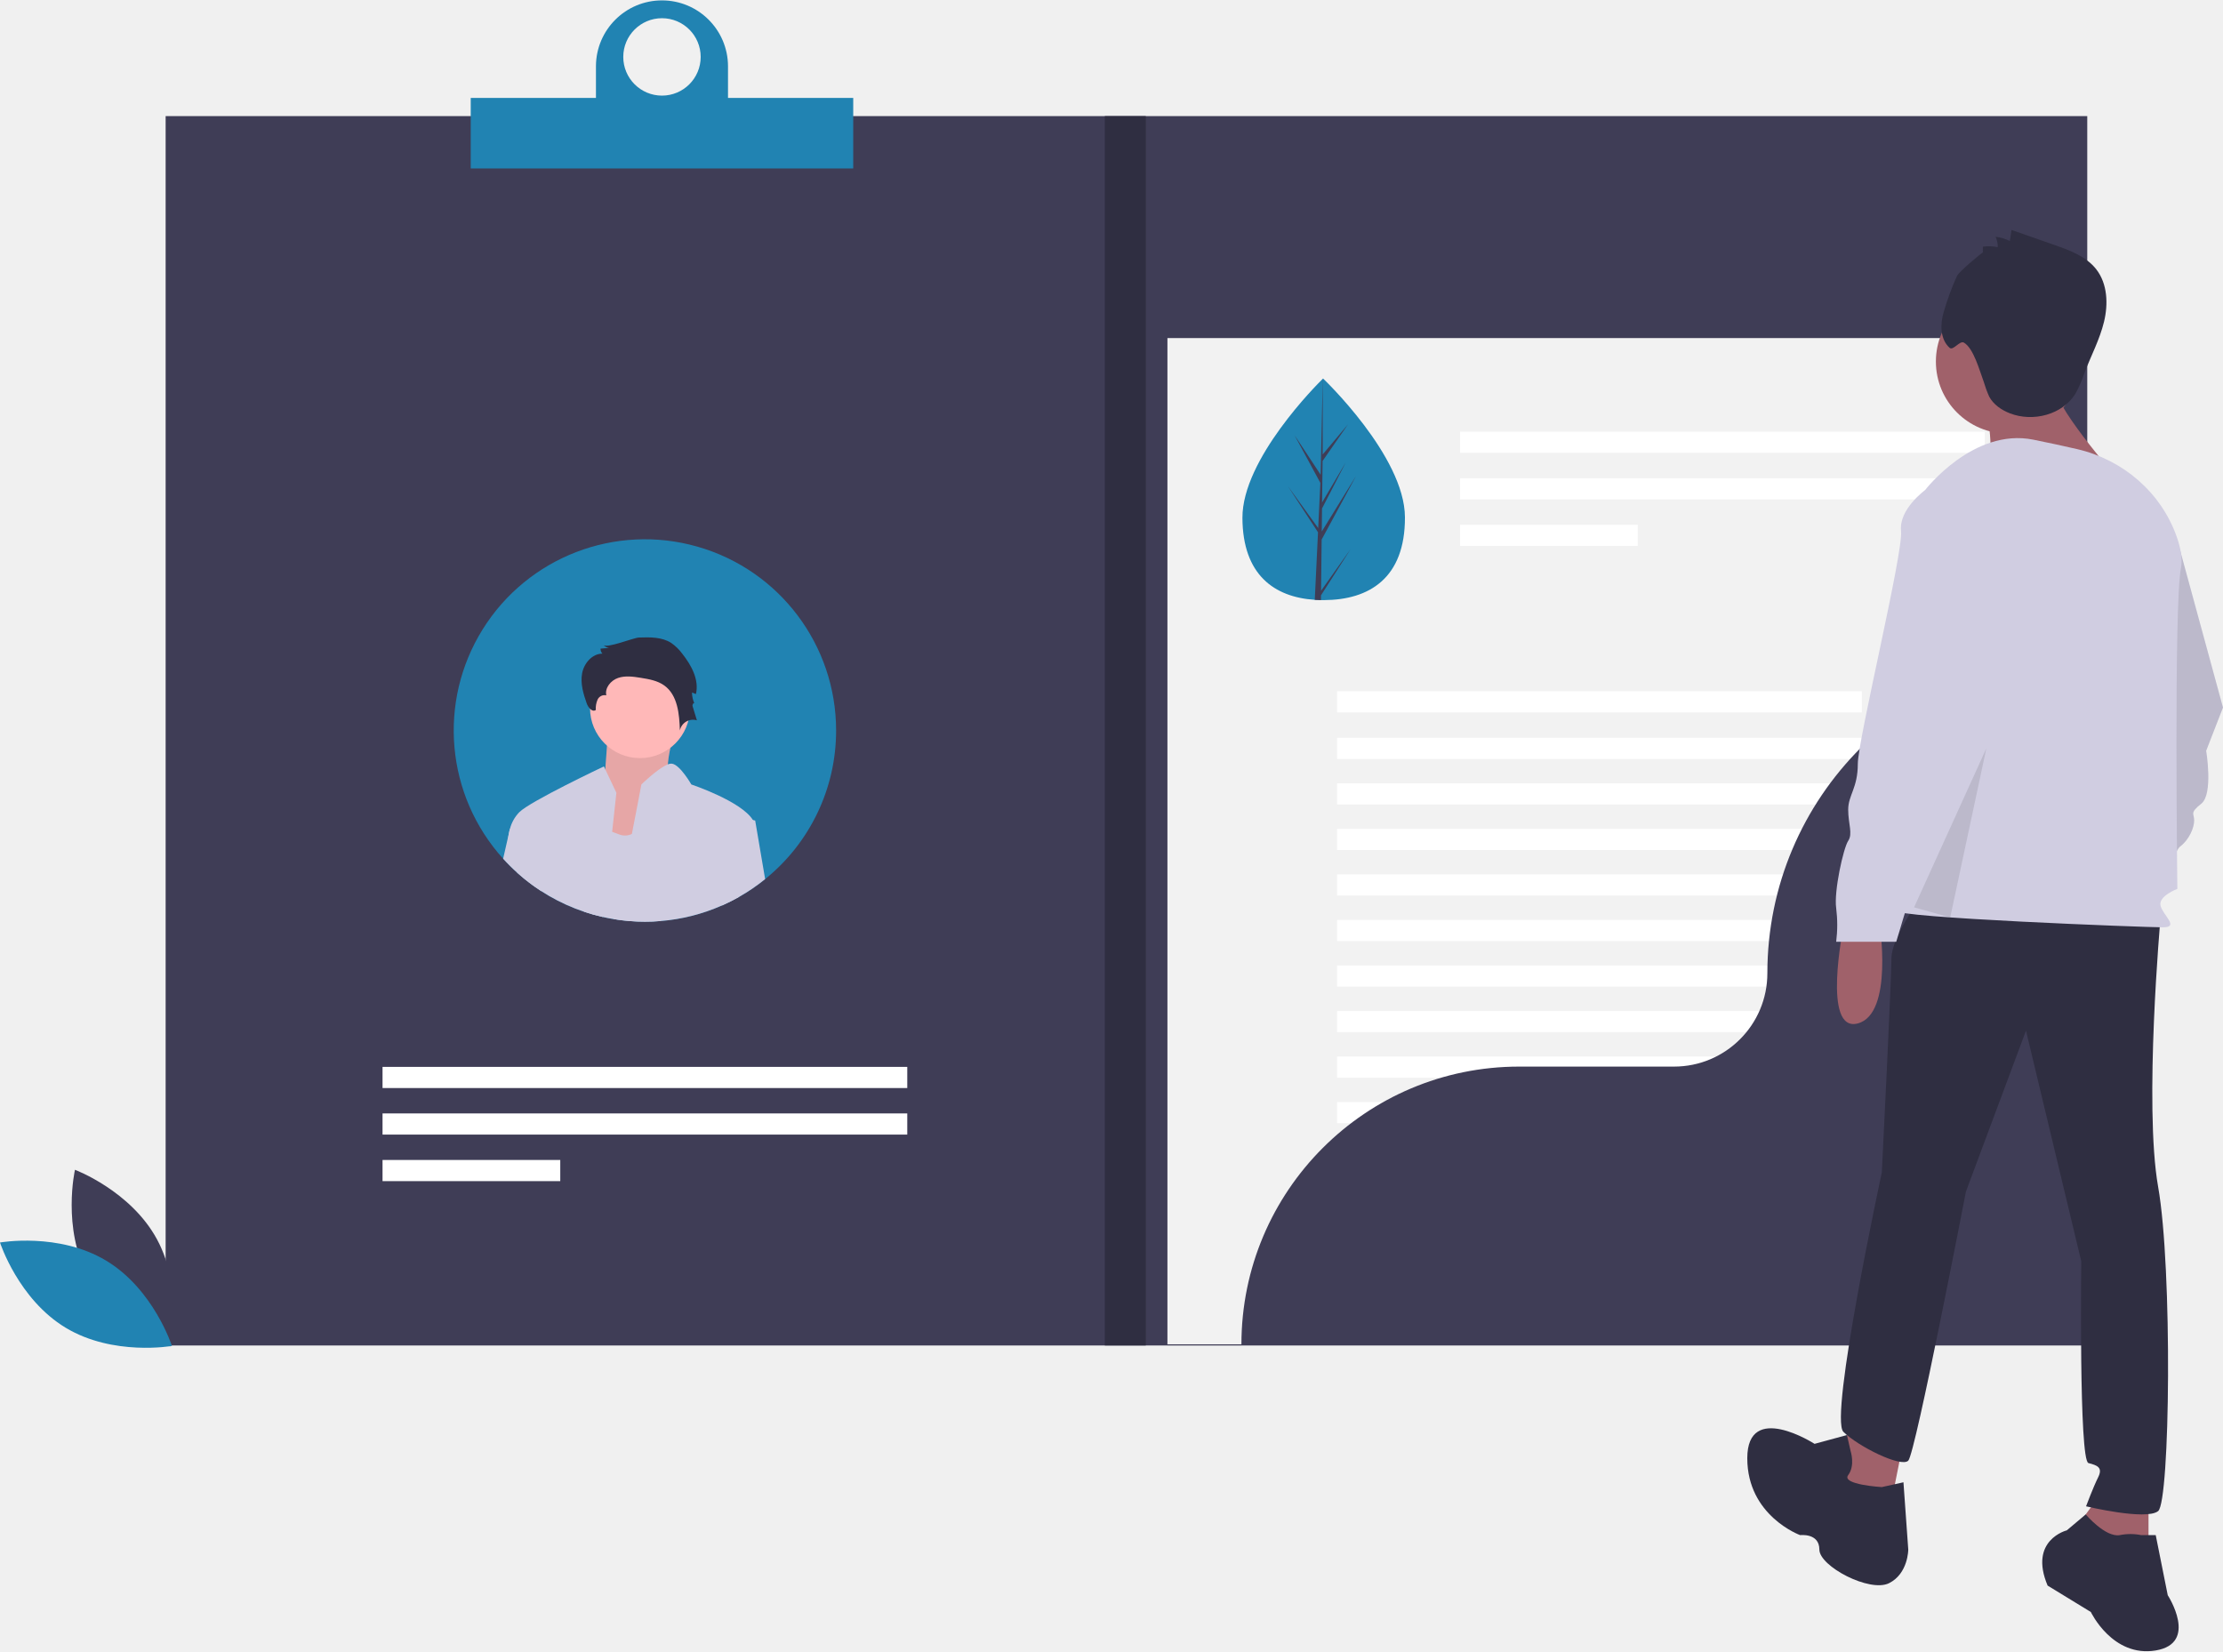
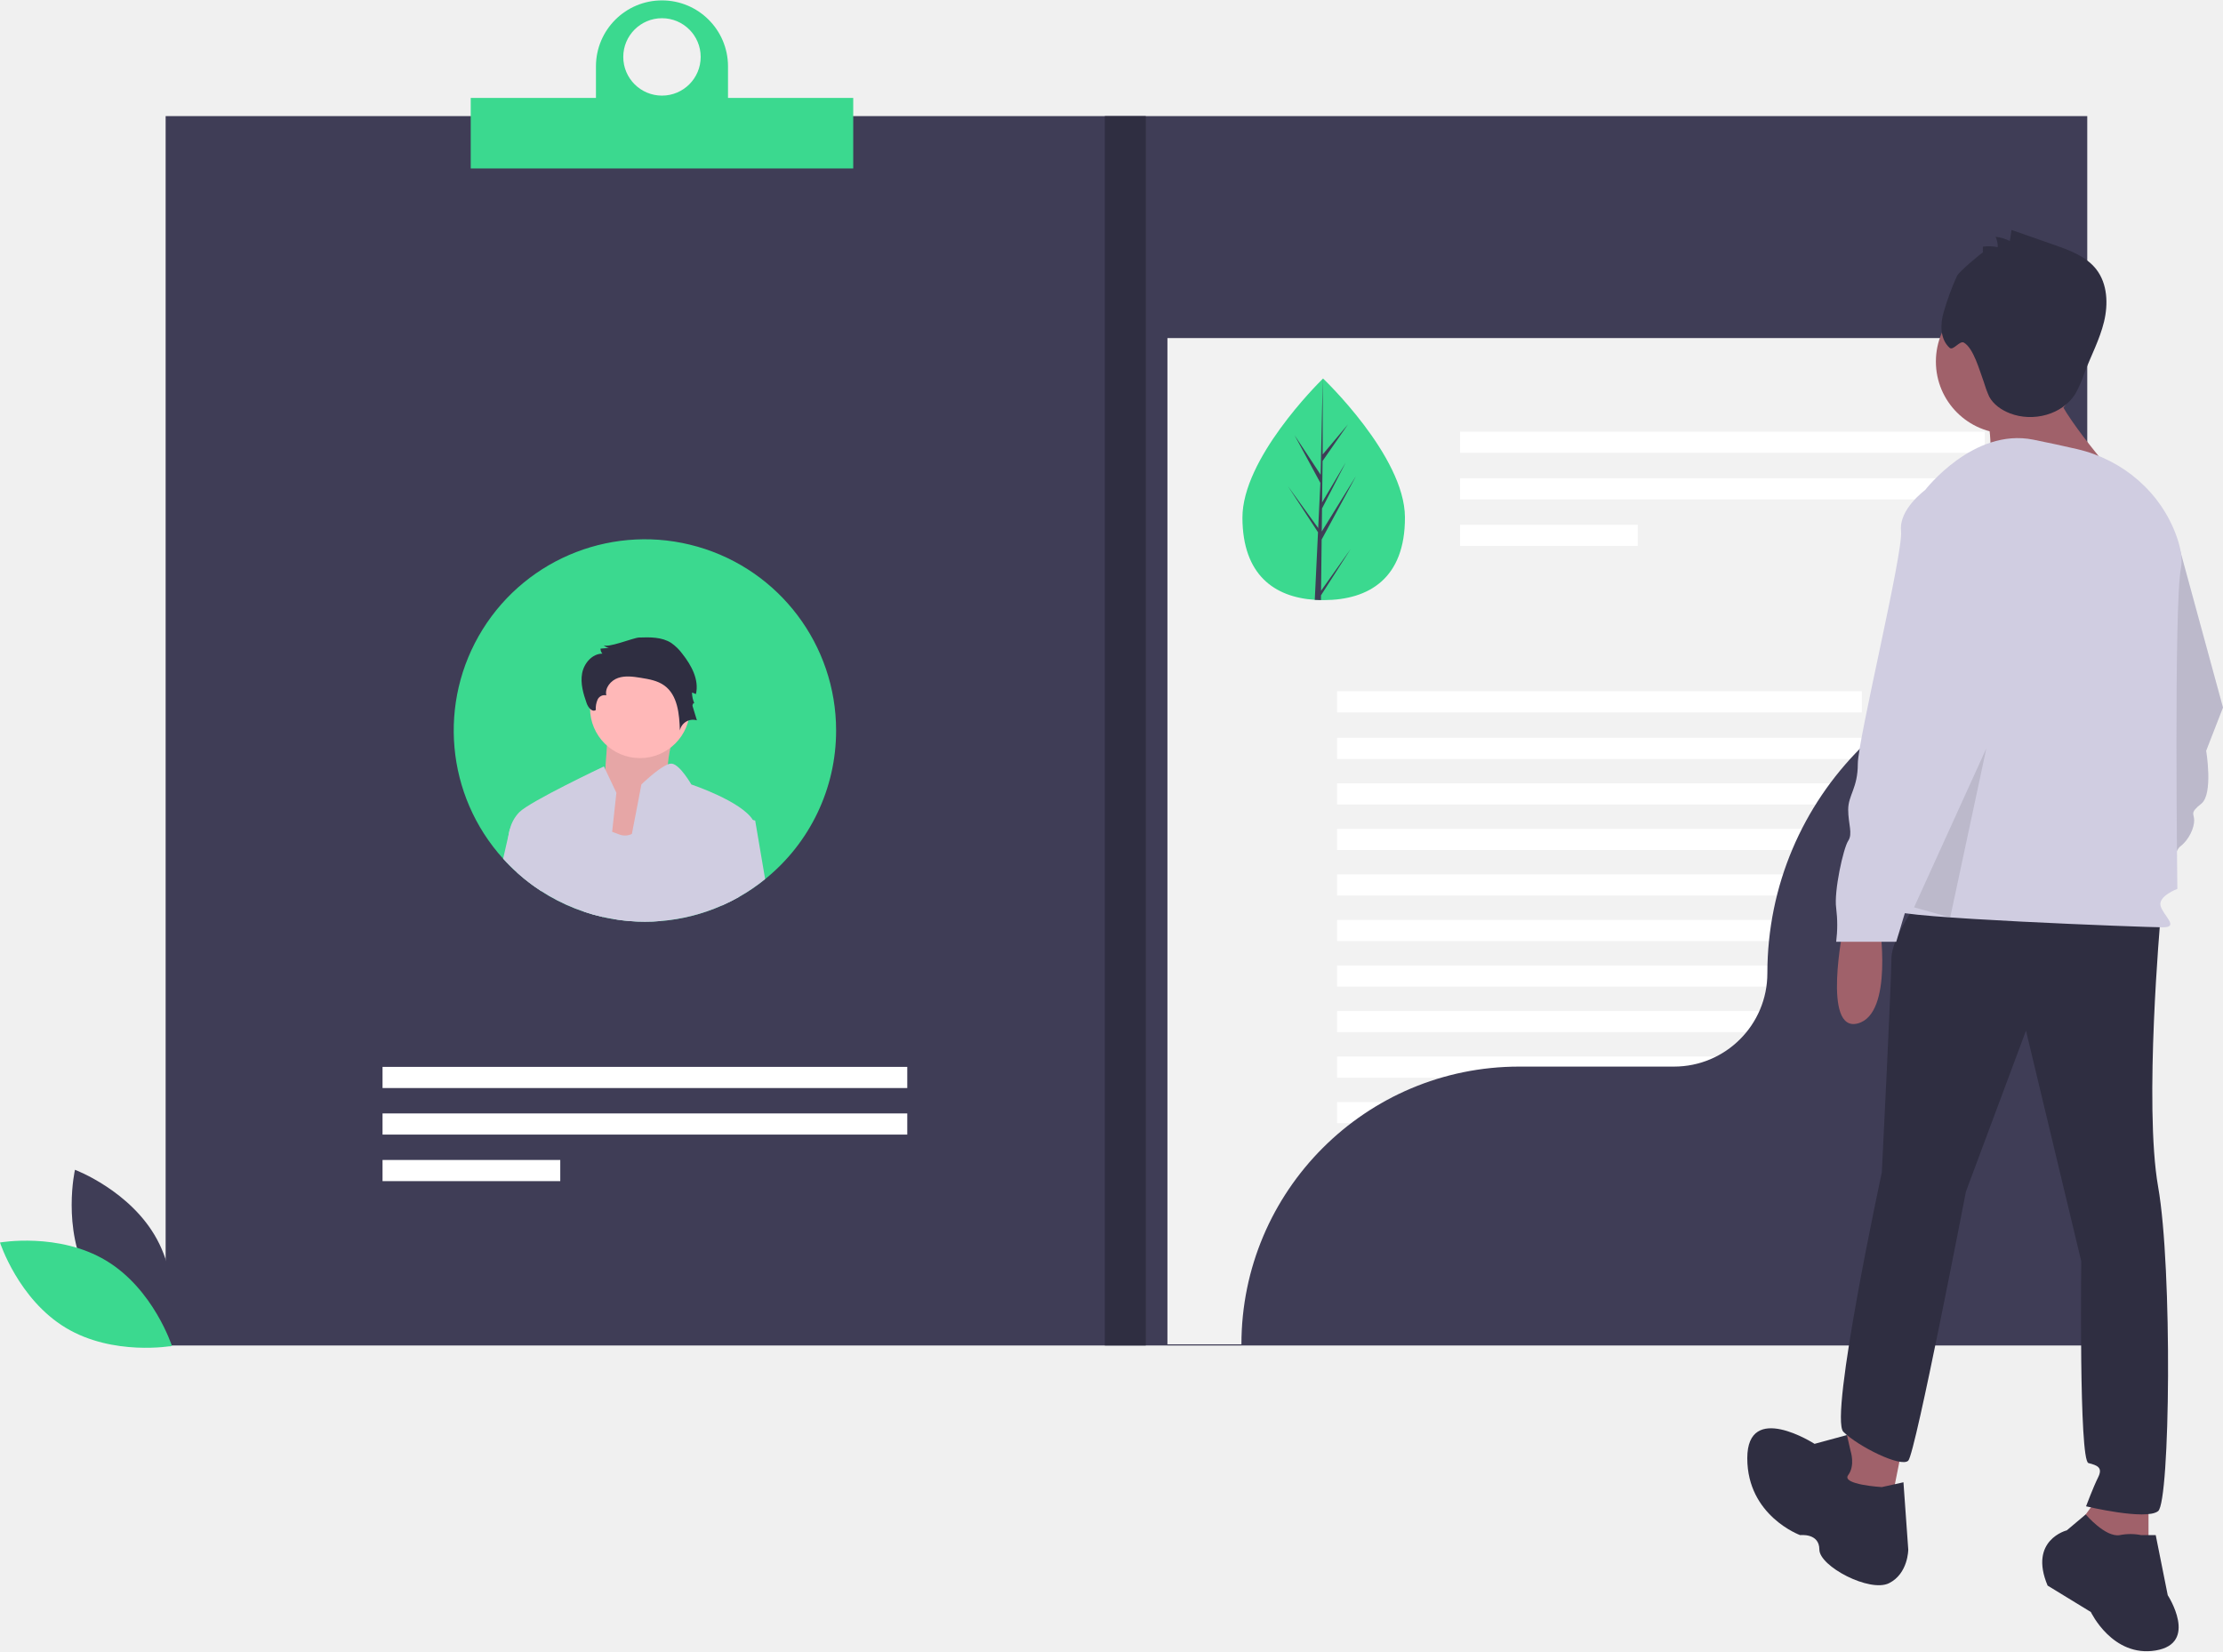
<svg xmlns="http://www.w3.org/2000/svg" id="a0b12775-6e5f-4473-9cb3-a305020561f5" data-name="Layer 1" width="925.25" height="687.323" viewBox="0 0 925.25 687.323">
  <rect x="68.941" y="48.33" width="799.809" height="511.726" fill="#3f3d56" />
  <rect x="485.903" y="140.725" width="360.104" height="418.857" fill="#f2f2f2" />
  <path d="M174.04,637.759c10.945,20.298,34.175,29.012,34.175,29.012s5.484-24.196-5.461-44.495-34.175-29.012-34.175-29.012S163.095,617.46,174.04,637.759Z" transform="translate(-137.375 -106.3387)" fill="#3f3d56" />
-   <path d="M181.563,631.081c19.761,11.889,27.371,35.503,27.371,35.503s-24.428,4.339-44.188-7.55S137.375,623.531,137.375,623.531,161.803,619.192,181.563,631.081Z" transform="translate(-137.375 -106.3387)" fill="#2183b2" />
+   <path d="M181.563,631.081c19.761,11.889,27.371,35.503,27.371,35.503s-24.428,4.339-44.188-7.55S137.375,623.531,137.375,623.531,161.803,619.192,181.563,631.081Z" transform="translate(-137.375 -106.3387)" fill="#3bd98f" />
  <rect x="607.702" y="179.698" width="218.403" height="8.807" fill="#fff" />
  <rect x="607.702" y="199.073" width="218.403" height="8.807" fill="#fff" />
  <rect x="607.702" y="218.447" width="73.975" height="8.807" fill="#fff" />
  <rect x="159.218" y="444.09" width="218.403" height="8.807" fill="#fff" />
  <rect x="159.218" y="463.465" width="218.403" height="8.807" fill="#fff" />
  <rect x="159.218" y="482.839" width="73.975" height="8.807" fill="#fff" />
  <rect x="556.53" y="287.729" width="218.403" height="8.807" fill="#fff" />
  <rect x="556.53" y="307.104" width="218.403" height="8.807" fill="#fff" />
  <rect x="556.53" y="326.057" width="218.403" height="8.807" fill="#fff" />
  <rect x="556.53" y="345.01" width="218.403" height="8.807" fill="#fff" />
  <rect x="556.53" y="363.962" width="218.403" height="8.807" fill="#fff" />
  <rect x="556.53" y="382.915" width="218.403" height="8.807" fill="#fff" />
  <rect x="556.53" y="401.868" width="218.403" height="8.807" fill="#fff" />
  <rect x="556.53" y="420.821" width="218.403" height="8.807" fill="#fff" />
  <rect x="556.53" y="439.774" width="218.403" height="8.807" fill="#fff" />
  <rect x="556.53" y="458.726" width="218.403" height="8.807" fill="#fff" />
  <rect x="556.53" y="477.679" width="218.403" height="8.807" fill="#fff" />
-   <path d="M485.377,410.399a79.386,79.386,0,0,1-29.538,61.871,78.463,78.463,0,0,1-10.888,7.42,76.938,76.938,0,0,1-7.126,3.573,78.803,78.803,0,0,1-25.482,6.453q-3.241.27-6.548.265a78.642,78.642,0,0,1-13.021-1.071c-1.516-.237-3.013-.531-4.492-.872a76.559,76.559,0,0,1-7.647-2.123,79.4,79.4,0,0,1-27.927-16.243,72.431,72.431,0,0,1-5.923-5.894A79.576,79.576,0,1,1,485.377,410.399Z" transform="translate(-137.375 -106.3387)" fill="#2183b2" />
-   <path d="M722.136,321.621c.113,25.472-14.99,34.431-33.668,34.514q-.651.003-1.295-.009-1.299-.022-2.57-.107c-16.863-1.119-30.002-10.41-30.107-34.098-.109-24.515,31.085-55.591,33.425-57.889l.004-.002c.089-.088.134-.131.134-.131S722.023,296.152,722.136,321.621Z" transform="translate(-137.375 -106.3387)" fill="#2183b2" />
+   <path d="M485.377,410.399a79.386,79.386,0,0,1-29.538,61.871,78.463,78.463,0,0,1-10.888,7.42,76.938,76.938,0,0,1-7.126,3.573,78.803,78.803,0,0,1-25.482,6.453q-3.241.27-6.548.265a78.642,78.642,0,0,1-13.021-1.071c-1.516-.237-3.013-.531-4.492-.872a76.559,76.559,0,0,1-7.647-2.123,79.4,79.4,0,0,1-27.927-16.243,72.431,72.431,0,0,1-5.923-5.894A79.576,79.576,0,1,1,485.377,410.399Z" transform="translate(-137.375 -106.3387)" fill="#3bd98f" />
+   <path d="M722.136,321.621c.113,25.472-14.99,34.431-33.668,34.514q-.651.003-1.295-.009-1.299-.022-2.57-.107c-16.863-1.119-30.002-10.41-30.107-34.098-.109-24.515,31.085-55.591,33.425-57.889l.004-.002c.089-.088.134-.131.134-.131S722.023,296.152,722.136,321.621Z" transform="translate(-137.375 -106.3387)" fill="#3bd98f" />
  <path d="M687.22,352.245l12.293-17.338-12.315,19.235-.024,1.985q-1.299-.022-2.57-.107l1.22-25.488-.011-.197.023-.037.116-2.408-12.517-19.173L685.979,326.085l.033.51.921-19.257-10.731-19.822,10.846,16.438.871-39.922.004-.133.001.131L687.89,295.51l10.537-12.527-10.571,15.238-.204,17.24,9.822-16.588-9.85,19.122-.113,9.587,14.258-23.092-14.299,26.437Z" transform="translate(-137.375 -106.3387)" fill="#3f3d56" />
  <path d="M1005.651,378.786A132.67,132.67,0,0,0,872.981,511.455v0a38.853,38.853,0,0,1-38.853,38.853H769.688a115.612,115.612,0,0,0-115.612,115.612v0h351.575V378.786Z" transform="translate(-137.375 -106.3387)" fill="#3f3d56" />
  <rect x="459.843" y="48.33" width="17.058" height="511.726" fill="#2f2e41" />
-   <path d="M440.383,147.087v-13.267a27.482,27.482,0,0,0-54.963,0v13.267H333.3v29.377H492.504V147.087Zm-27.482-33.167a16.11,16.11,0,1,1-16.11,16.11A16.11,16.11,0,0,1,412.902,113.92Z" transform="translate(-137.375 -106.3387)" fill="#2183b2" />
+   <path d="M440.383,147.087v-13.267a27.482,27.482,0,0,0-54.963,0v13.267H333.3v29.377H492.504V147.087Zm-27.482-33.167a16.11,16.11,0,1,1-16.11,16.11A16.11,16.11,0,0,1,412.902,113.92Z" transform="translate(-137.375 -106.3387)" fill="#3bd98f" />
  <path d="M419.926,405.147s-7.916,22.529-3.044,25.995-16.44,31.772-16.44,31.772l-25.574-6.932,14.005-23.684s1.827-23.684,1.827-27.15S419.926,405.147,419.926,405.147Z" transform="translate(-137.375 -106.3387)" fill="#ffb8b8" />
  <path d="M419.926,405.147s-7.916,22.529-3.044,25.995-16.44,31.772-16.44,31.772l-25.574-6.932,14.005-23.684s1.827-23.684,1.827-27.15S419.926,405.147,419.926,405.147Z" transform="translate(-137.375 -106.3387)" opacity="0.1" />
  <circle cx="266.376" cy="294.765" r="20.796" fill="#ffb8b8" />
  <path d="M388.282,488.039a76.559,76.559,0,0,1-7.647-2.123l3.98-27.292,1.232-8.415,6.311,2.369c.853.313,1.82.682,2.928,1.09a6.657,6.657,0,0,0,5.288-.189c6.103-2.796,9.732-13.674,9.732-13.674s.246,3.051.569,8.216c.578,9.069,1.412,24.667,1.668,41.696q-3.241.27-6.548.265a78.642,78.642,0,0,1-13.021-1.071C391.258,488.674,389.76,488.38,388.282,488.039Z" transform="translate(-137.375 -106.3387)" fill="#d0cde1" />
  <path d="M393.93,436.345l-1.772,16.233-.862,7.856L388.282,488.039a76.559,76.559,0,0,1-7.647-2.123,79.4,79.4,0,0,1-27.927-16.243l-3.838-13.693a16.195,16.195,0,0,1,.246-2.435.035.035,0,0,1,.009-.028,17.22,17.22,0,0,1,.474-2.123.073.073,0,0,0,.009-.028,15.732,15.732,0,0,1,3.885-6.937c4.625-4.624,35.233-19.067,35.233-19.067l.578,1.213Z" transform="translate(-137.375 -106.3387)" fill="#d0cde1" />
  <path d="M403.308,371.713c4.61-.165,9.544-.246,13.431,2.238a19.663,19.663,0,0,1,4.642,4.544c3.786,4.786,7.057,10.808,5.651,16.746l-1.633-.637a10.695,10.695,0,0,0,1.032,4.582c-.23-.669-1.0.412-.794,1.089l1.799,5.903a5.557,5.557,0,0,0-7.087,4.229c-.206-6.856-.917-14.717-6.478-18.732-2.805-2.024-6.354-2.642-9.769-3.191-3.151-.506-6.453-.989-9.471.048s-5.587,4.123-4.903,7.24a3.225,3.225,0,0,0-3.635,1.792,9.41,9.41,0,0,0-.744,4.308c-1.483,1.048-3.171-1.033-3.776-2.746-1.419-4.02-2.68-8.3-1.916-12.494s4.182-8.202,8.445-8.216a2.96,2.96,0,0,1-.77-2.084l3.514-.297a3.884,3.884,0,0,1-2.321-1.224C389.934,376.362,401.027,371.795,403.308,371.713Z" transform="translate(-137.375 -106.3387)" fill="#2f2e41" />
  <path d="M451.698,451.365c-.54,4.331-3.629,16.565-6.747,28.325a76.938,76.938,0,0,1-7.126,3.573,78.803,78.803,0,0,1-25.482,6.453q-3.241.27-6.548.265a78.642,78.642,0,0,1-13.021-1.071c1.611-6.217,3.781-16.461,5.809-26.496.616-3.032,1.222-6.055,1.791-8.936,2.227-11.353,3.952-20.602,3.952-20.602s6.918-6.785,11.021-8.358a3.556,3.556,0,0,1,1.772-.294c3.383.559,8.008,8.652,8.008,8.652s20.753,6.918,25.605,14.774A5.748,5.748,0,0,1,451.698,451.365Z" transform="translate(-137.375 -106.3387)" fill="#d0cde1" />
  <path d="M363.89,451.365l-1.213,25.927a78.773,78.773,0,0,1-9.969-7.619,72.431,72.431,0,0,1-5.923-5.894c.995-4.369,1.829-8.045,2.331-10.235a.035.035,0,0,1,.009-.028c.265-1.213.436-1.962.474-2.123a.073.073,0,0,0,.009-.028Z" transform="translate(-137.375 -106.3387)" fill="#d0cde1" />
  <path d="M455.839,472.27a78.463,78.463,0,0,1-10.888,7.42,76.938,76.938,0,0,1-7.126,3.573l-2.303-13.419,2.312-25.416,12.897,3.222.967.246Z" transform="translate(-137.375 -106.3387)" fill="#d0cde1" />
  <path d="M1002.625,516.84s-9,44,6,40,9-42,9-42Z" transform="translate(-137.375 -106.3387)" fill="#a0616a" />
  <path d="M1044.625,334.84h-10s-11,8-10,17-18,87-18,97-4,13-4,19,2,10,0,13-6,21-5,28a56.394,56.394,0,0,1,0,14h25s18-61,22-64,6-8,6-11-2-3,3-7,2-22,2-22l7-18Z" transform="translate(-137.375 -106.3387)" fill="#d0cde1" />
  <path d="M1044.625,334.84h-10s-11,8-10,17-18,87-18,97-4,13-4,19,2,10,0,13-6,21-5,28a56.394,56.394,0,0,1,0,14h25s18-61,22-64,6-8,6-11-2-3,3-7,2-22,2-22l7-18Z" transform="translate(-137.375 -106.3387)" opacity="0.1" />
  <path d="M904.625,492.34s-9,44,6,40,9-42,9-42Z" transform="translate(-137.375 -106.3387)" fill="#a0616a" />
  <polygon points="770.25 591.001 764.25 616.001 786.25 630.001 792.25 600.001 770.25 591.001" fill="#a0616a" />
  <polygon points="874.25 622.001 863.25 637.001 876.25 652.001 894.25 652.001 894.25 622.001 874.25 622.001" fill="#a0616a" />
  <path d="M1034.625,745.34h-6a22.578,22.578,0,0,0-9,0c-6,1-14.142-8.625-14.142-8.625l-7.858,6.625s-16,4-8,23l18,11s9,19,27,16,5-23,5-23Z" transform="translate(-137.375 -106.3387)" fill="#2f2e41" />
  <path d="M907.625,710.34l-1.521-6.662L892.625,707.34s-28-18-28,6,22,32,22,32,8-1,8,6,21,18,29,14,8-14,8-14l-2-28-9,2s-17-1-14-5S907.625,710.34,907.625,710.34Z" transform="translate(-137.375 -106.3387)" fill="#2f2e41" />
  <path d="M936.625,480.34s-12,16-12,25-4,89-4,89-22,102-16,108,24,15,27,12,24-112,24-112l25-67,23,96s-1,83,3,84,6,2,4,6-5,12-5,12,25,6,30,2,6-101,0-135,1-112,1-112Z" transform="translate(-137.375 -106.3387)" fill="#2f2e41" />
  <circle cx="835.75" cy="150.501" r="30" fill="#a0616a" />
  <path d="M964.125,275.84s4,21,0,27,54,2,54,2-28-32-25-38S964.125,275.84,964.125,275.84Z" transform="translate(-137.375 -106.3387)" fill="#a0616a" />
  <path d="M938.625,310.34s20-26,45-21c6.749,1.35,12.916,2.7,18.322,3.951,19.049,4.41,34.889,17.986,41.397,36.424,1.688,4.781,2.531,9.375,1.781,13.125-3,15-1.5,133.5-1.5,133.5s-8,3-7,7,8,9,1,9-113-4-111-7S938.625,310.34,938.625,310.34Z" transform="translate(-137.375 -106.3387)" fill="#d0cde1" />
  <path d="M948.625,310.34h-10s-11,8-10,17-18,87-18,97-4,13-4,19,2,10,0,13-6,21-5,28a56.394,56.394,0,0,1,0,14h25s18-61,22-64,6-8,6-11-2-3,3-7,2-22,2-22l7-18Z" transform="translate(-137.375 -106.3387)" fill="#d0cde1" />
  <polygon points="796.671 377.682 826.75 311.501 811.711 381.885 796.671 377.682" opacity="0.1" />
  <path d="M962.659,211.473l.016-2.476a19.304,19.304,0,0,1,6.206.218,10.079,10.079,0,0,0-.908-4.335,19.621,19.621,0,0,1,5.934,1.766l.689-4.598,17.911,6.277c6.429,2.253,13.224,4.762,17.397,10.148,4.652,6.004,4.989,14.405,3.204,21.787s-5.418,14.165-8.129,21.26a50.281,50.281,0,0,1-3.805,8.746c-5.414,8.727-17.636,11.841-27.213,8.133-3.534-1.368-6.872-3.65-8.663-6.99a51.875,51.875,0,0,1-2.335-6.376c-1.664-4.409-4.095-13.633-8.135-16.059-1.778-1.068-4.489,3.517-6.024,2.122-3.945-3.583-3.969-9.845-2.407-14.941a110.34,110.34,0,0,1,5.503-14.941C952.843,219.262,962.661,211.176,962.659,211.473Z" transform="translate(-137.375 -106.3387)" fill="#2f2e41" />
</svg>
